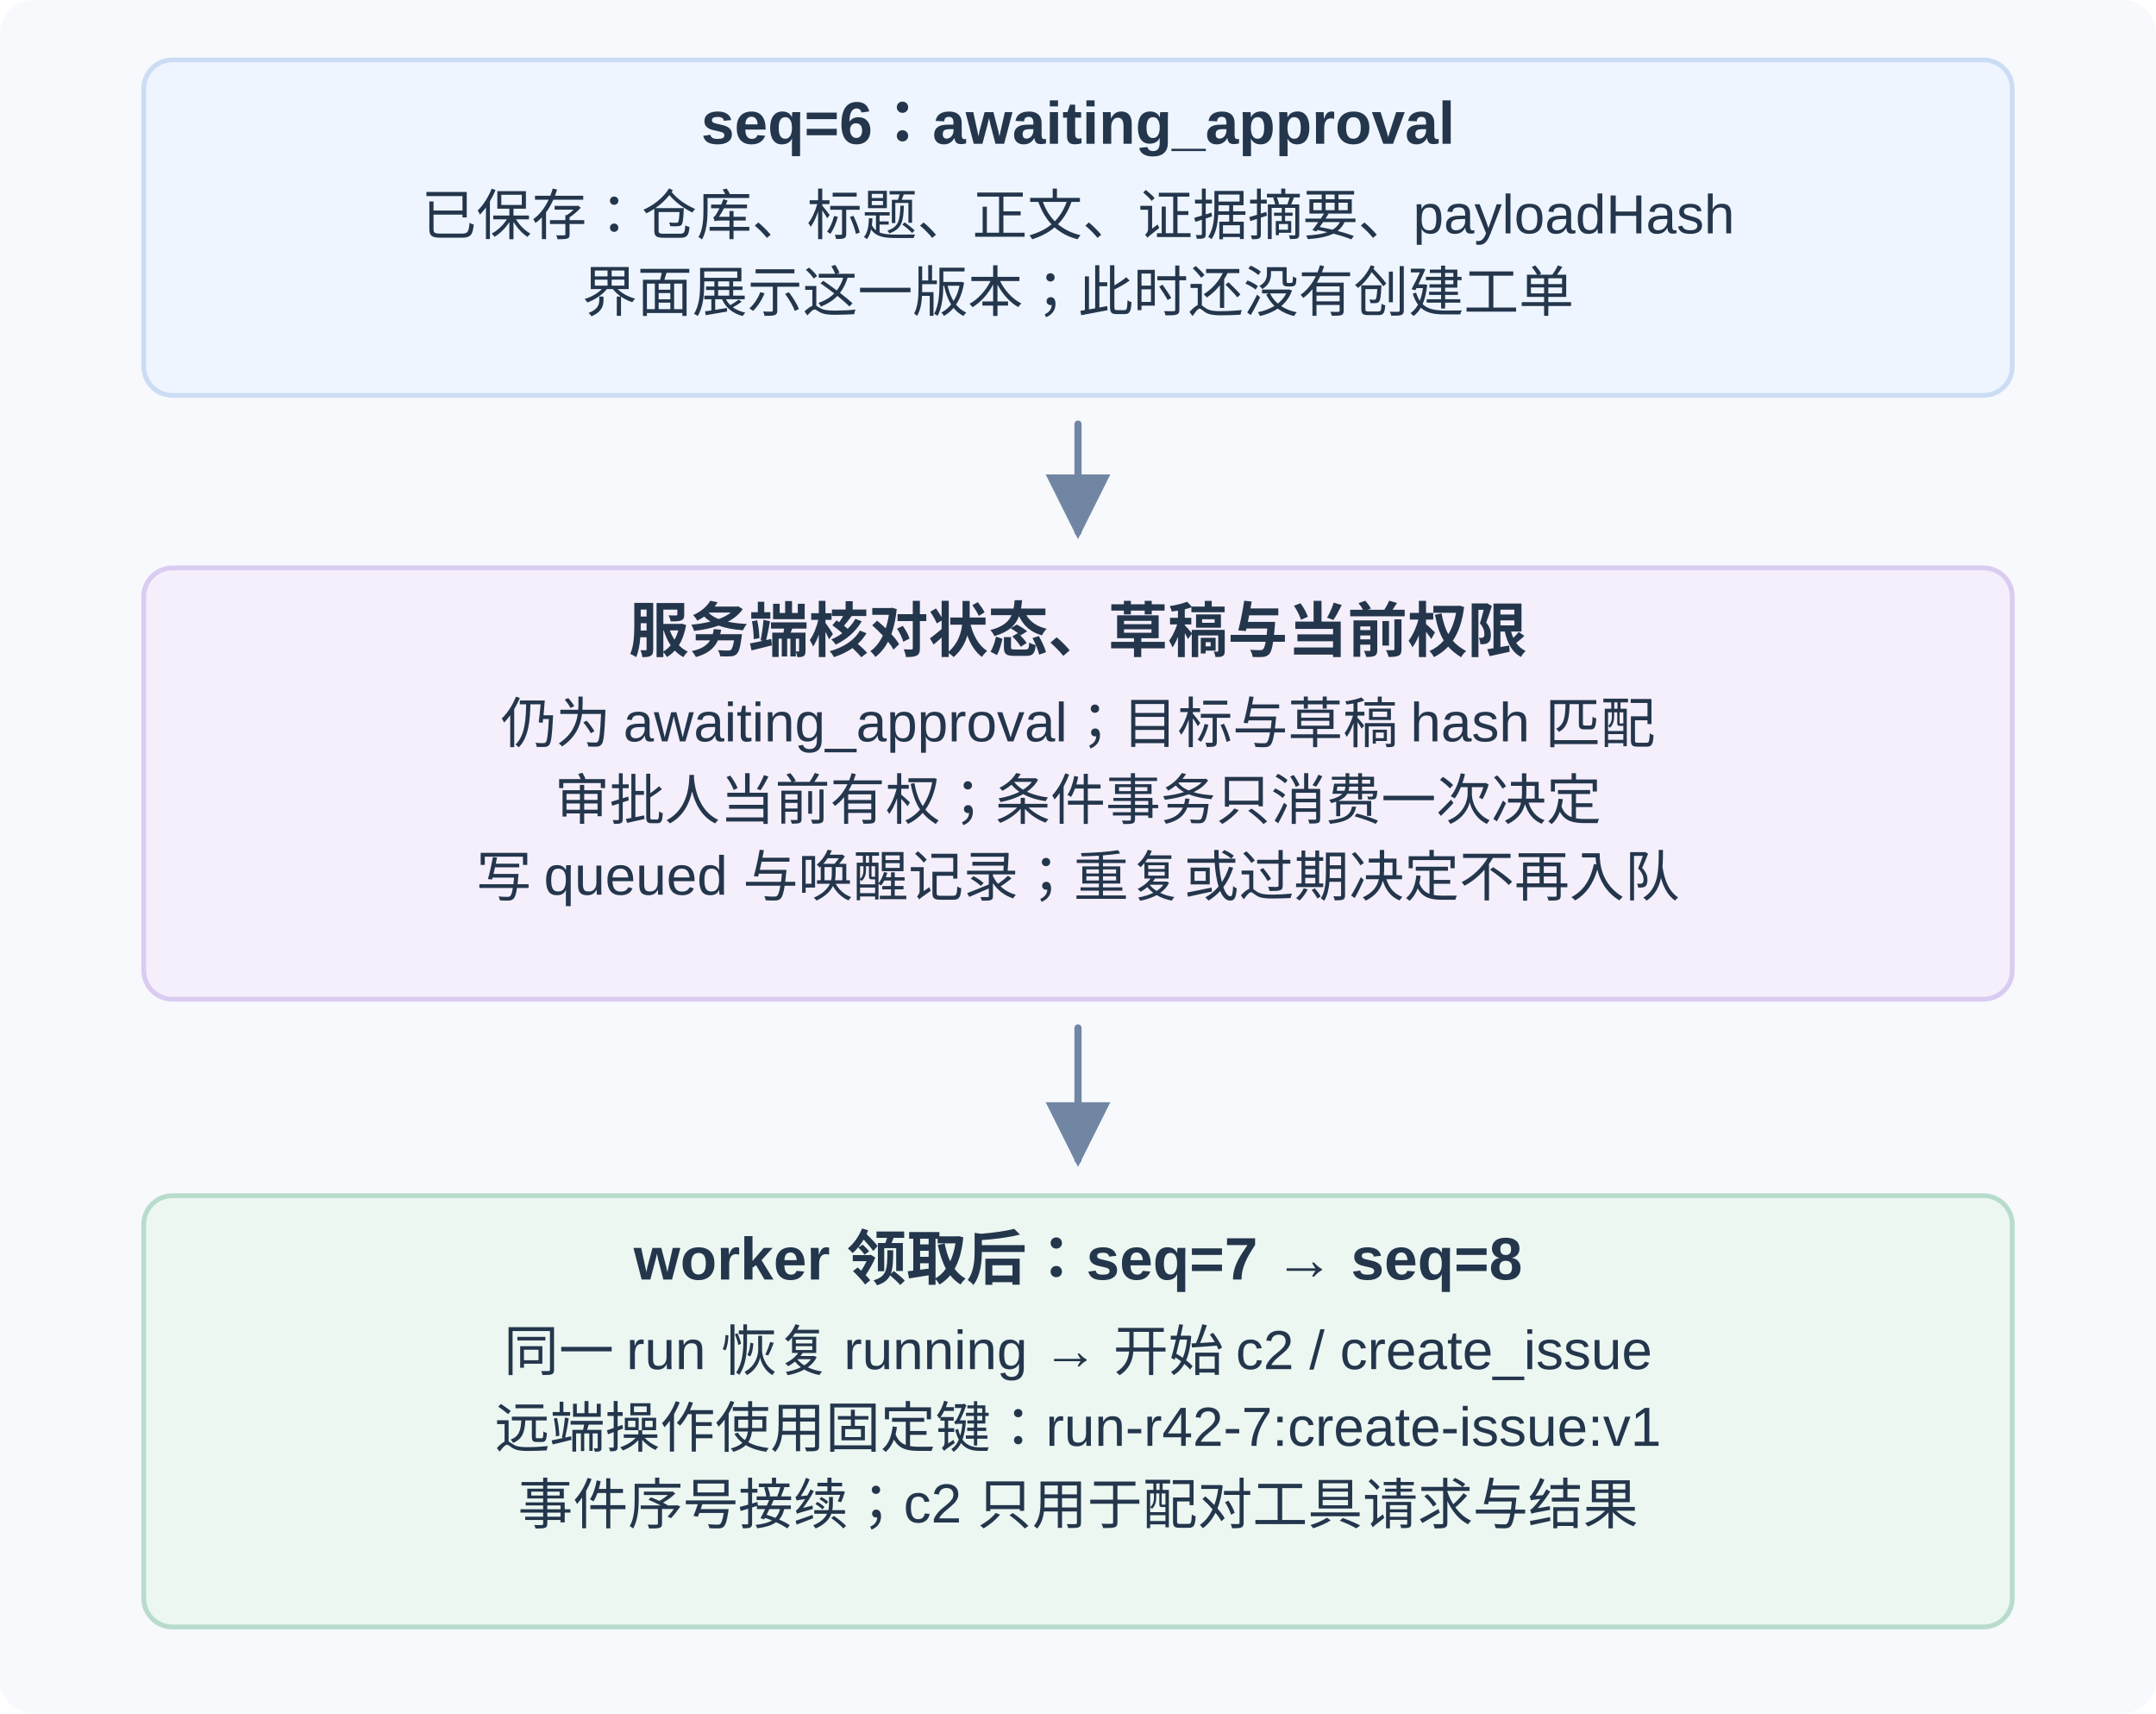
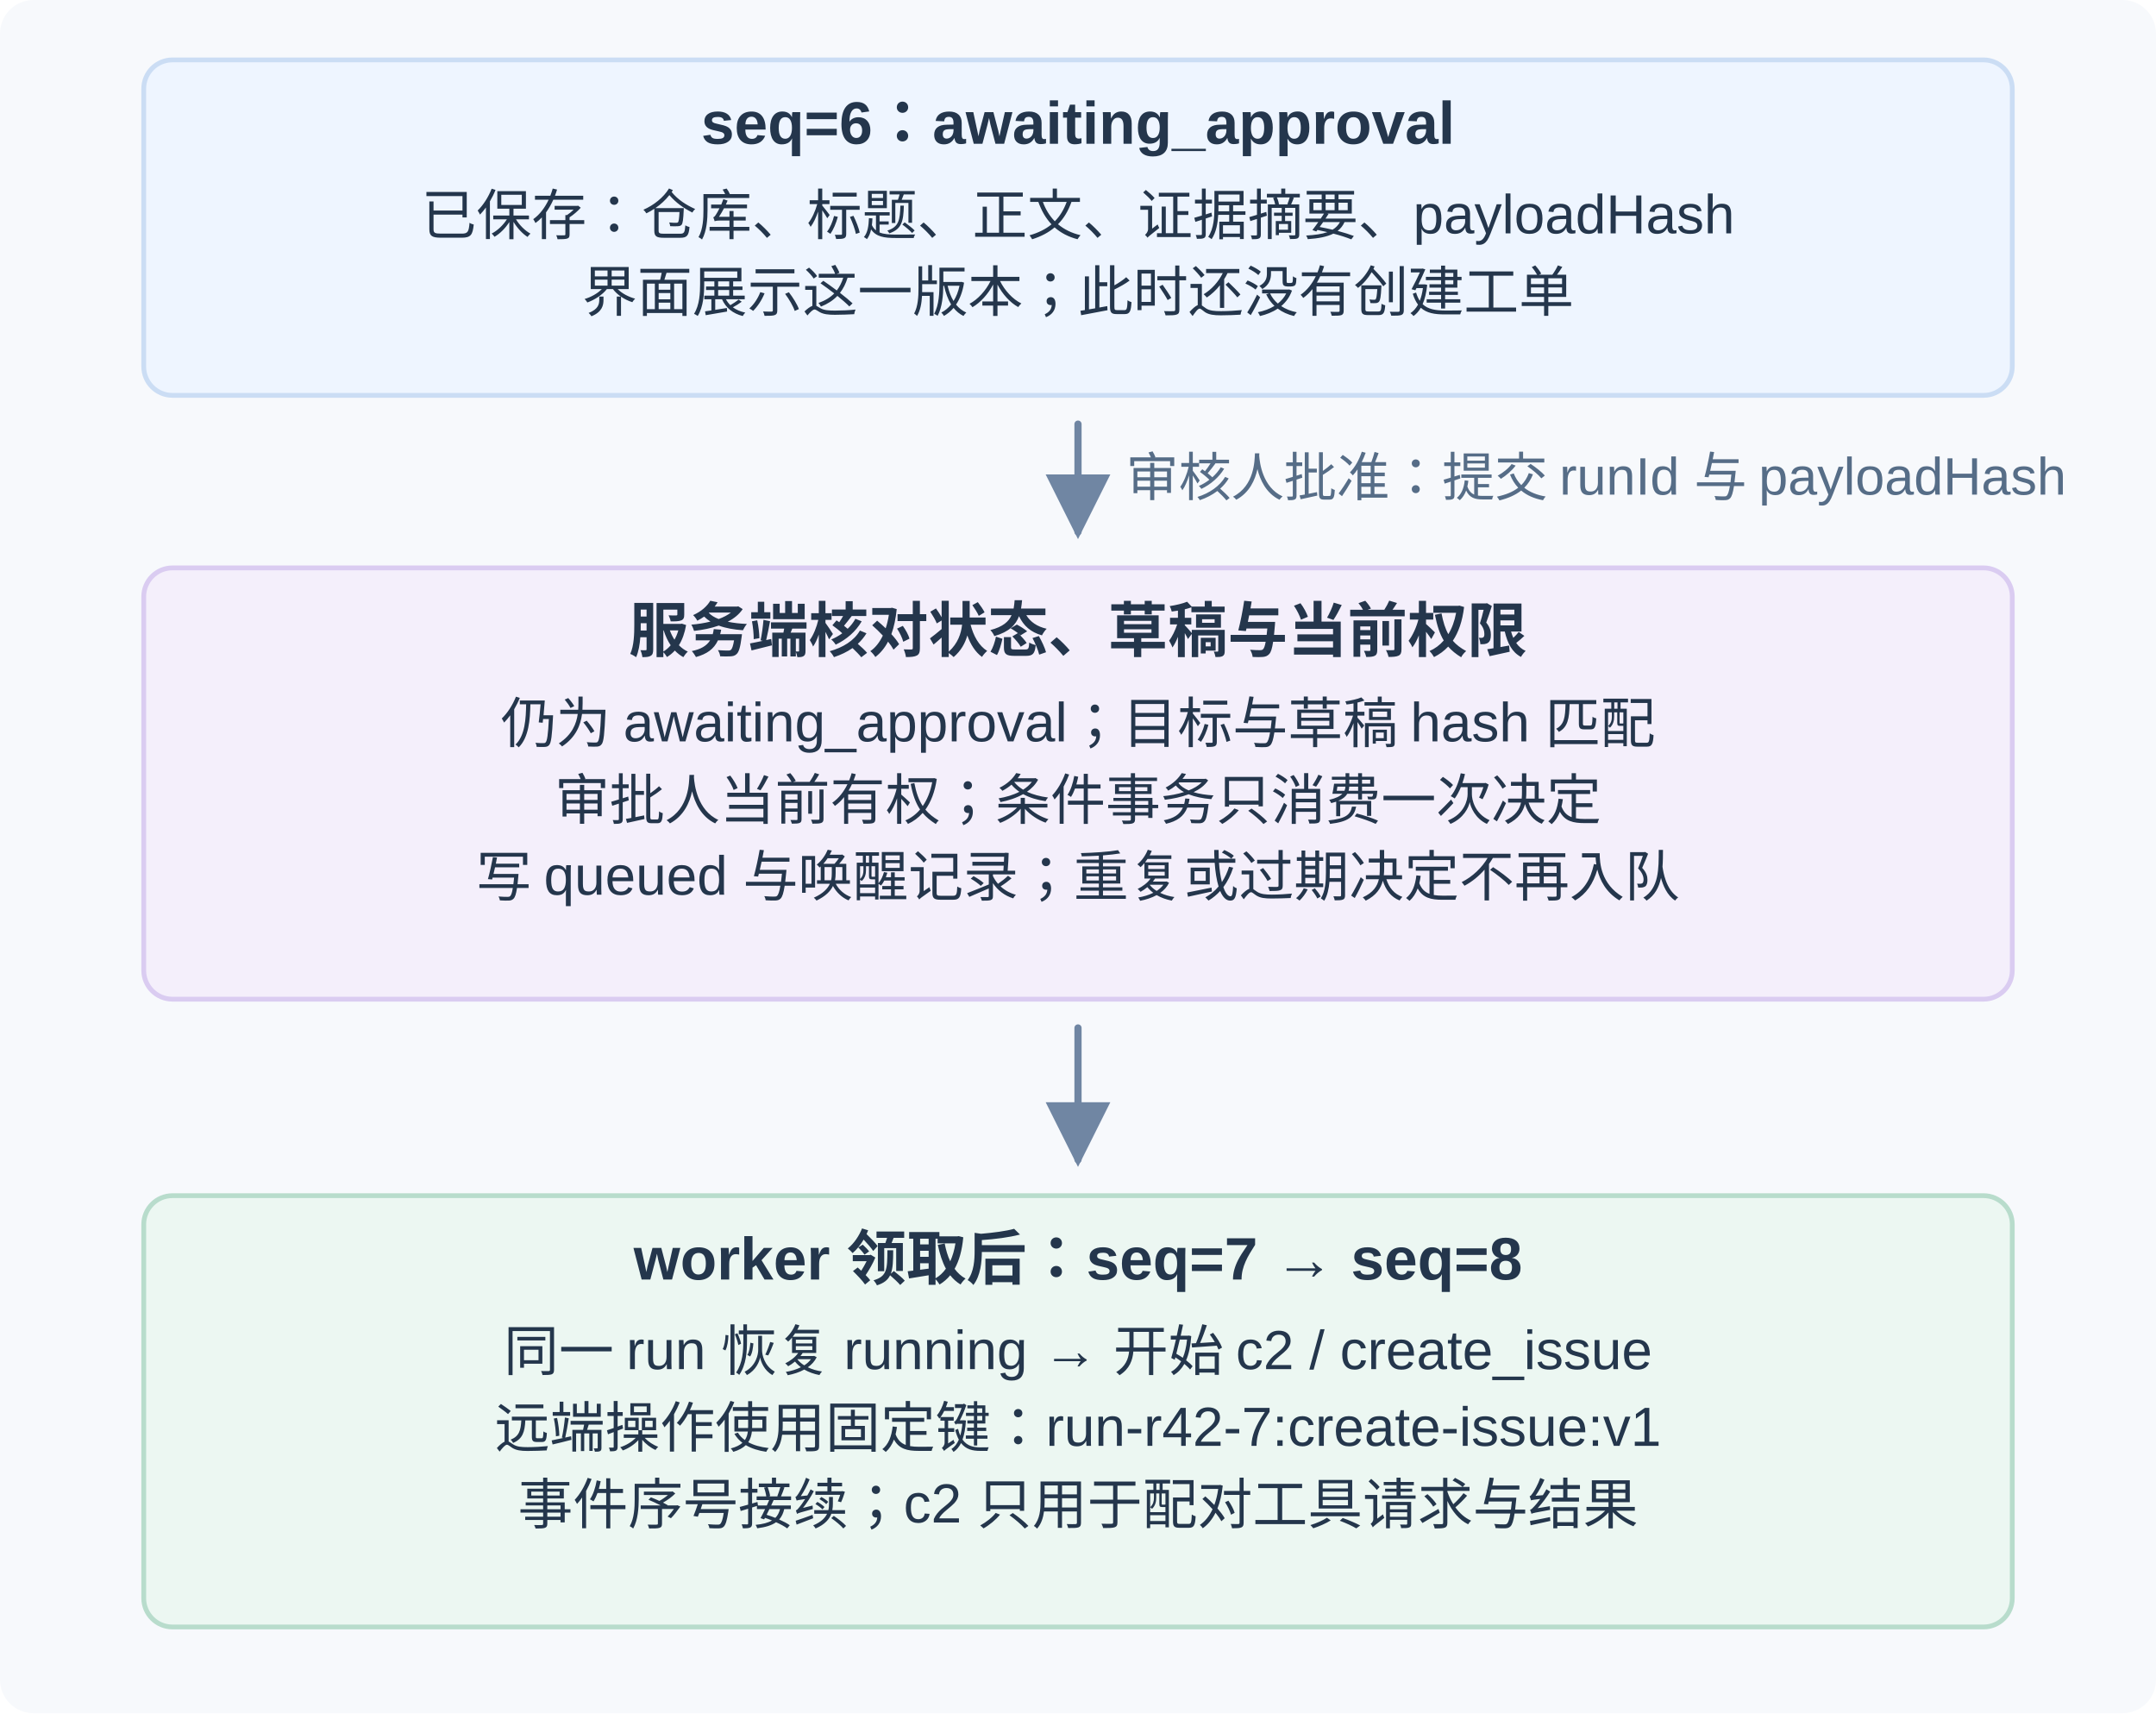
<svg xmlns="http://www.w3.org/2000/svg" width="900" height="715" viewBox="0 0 900 715" role="img" aria-label="run-r42-7 在seq6等待完整草稿审批；核验版本与当前权限后，同一运行在seq7恢复，并在seq8开始c2">
  <defs>
    <marker id="arrow" markerWidth="9" markerHeight="9" refX="8" refY="4.5" orient="auto">
      <path d="M0,0 L9,4.5 L0,9 Z" fill="#7086a3" />
    </marker>
  </defs>
  <rect width="900" height="715" rx="14" fill="#f7f9fc" />
  <g font-family="Arial, PingFang SC, sans-serif" fill="#24364c">
    <rect x="60" y="25" width="780" height="140" rx="12" fill="#eef5ff" stroke="#cbddf4" stroke-width="2" />
    <text x="450.0" y="60" text-anchor="middle" font-size="25" font-weight="600">seq=6：awaiting_approval</text>
    <text x="450.0" y="98" text-anchor="middle" font-size="23">已保存：仓库、标题、正文、证据摘要、payloadHash</text>
    <text x="450.0" y="130" text-anchor="middle" font-size="23">界面展示这一版本；此时还没有创建工单</text>
    <path d="M450,177 L450,222" fill="none" stroke="#7086a3" stroke-width="3" stroke-linejoin="round" stroke-linecap="round" marker-end="url(#arrow)" />
+     <text x="470" y="207" font-size="22" fill="#566d87">审核人批准：提交 runId 与 payloadHash</text>
    <rect x="60" y="237" width="780" height="180" rx="12" fill="#f4effb" stroke="#daccf1" stroke-width="2" />
    <text x="450.0" y="272" text-anchor="middle" font-size="25" font-weight="600">服务端核对状态、草稿与当前权限</text>
    <text x="450.0" y="310" text-anchor="middle" font-size="23">仍为 awaiting_approval；目标与草稿 hash 匹配</text>
    <text x="450.0" y="342" text-anchor="middle" font-size="23">审批人当前有权；条件事务只消费一次决定</text>
    <text x="450.0" y="374" text-anchor="middle" font-size="23">写 queued 与唤醒记录；重复或过期决定不再入队</text>
    <path d="M450,429 L450,484" fill="none" stroke="#7086a3" stroke-width="3" stroke-linejoin="round" stroke-linecap="round" marker-end="url(#arrow)" />
    <rect x="60" y="499" width="780" height="180" rx="12" fill="#ecf7f2" stroke="#b8dccc" stroke-width="2" />
    <text x="450.0" y="534" text-anchor="middle" font-size="25" font-weight="600">worker 领取后：seq=7 → seq=8</text>
    <text x="450.0" y="572" text-anchor="middle" font-size="23">同一 run 恢复 running → 开始 c2 / create_issue</text>
    <text x="450.0" y="604" text-anchor="middle" font-size="23">远端操作使用固定键：run-r42-7:create-issue:v1</text>
    <text x="450.0" y="636" text-anchor="middle" font-size="23">事件序号接续；c2 只用于配对工具请求与结果</text>
  </g>
</svg>
